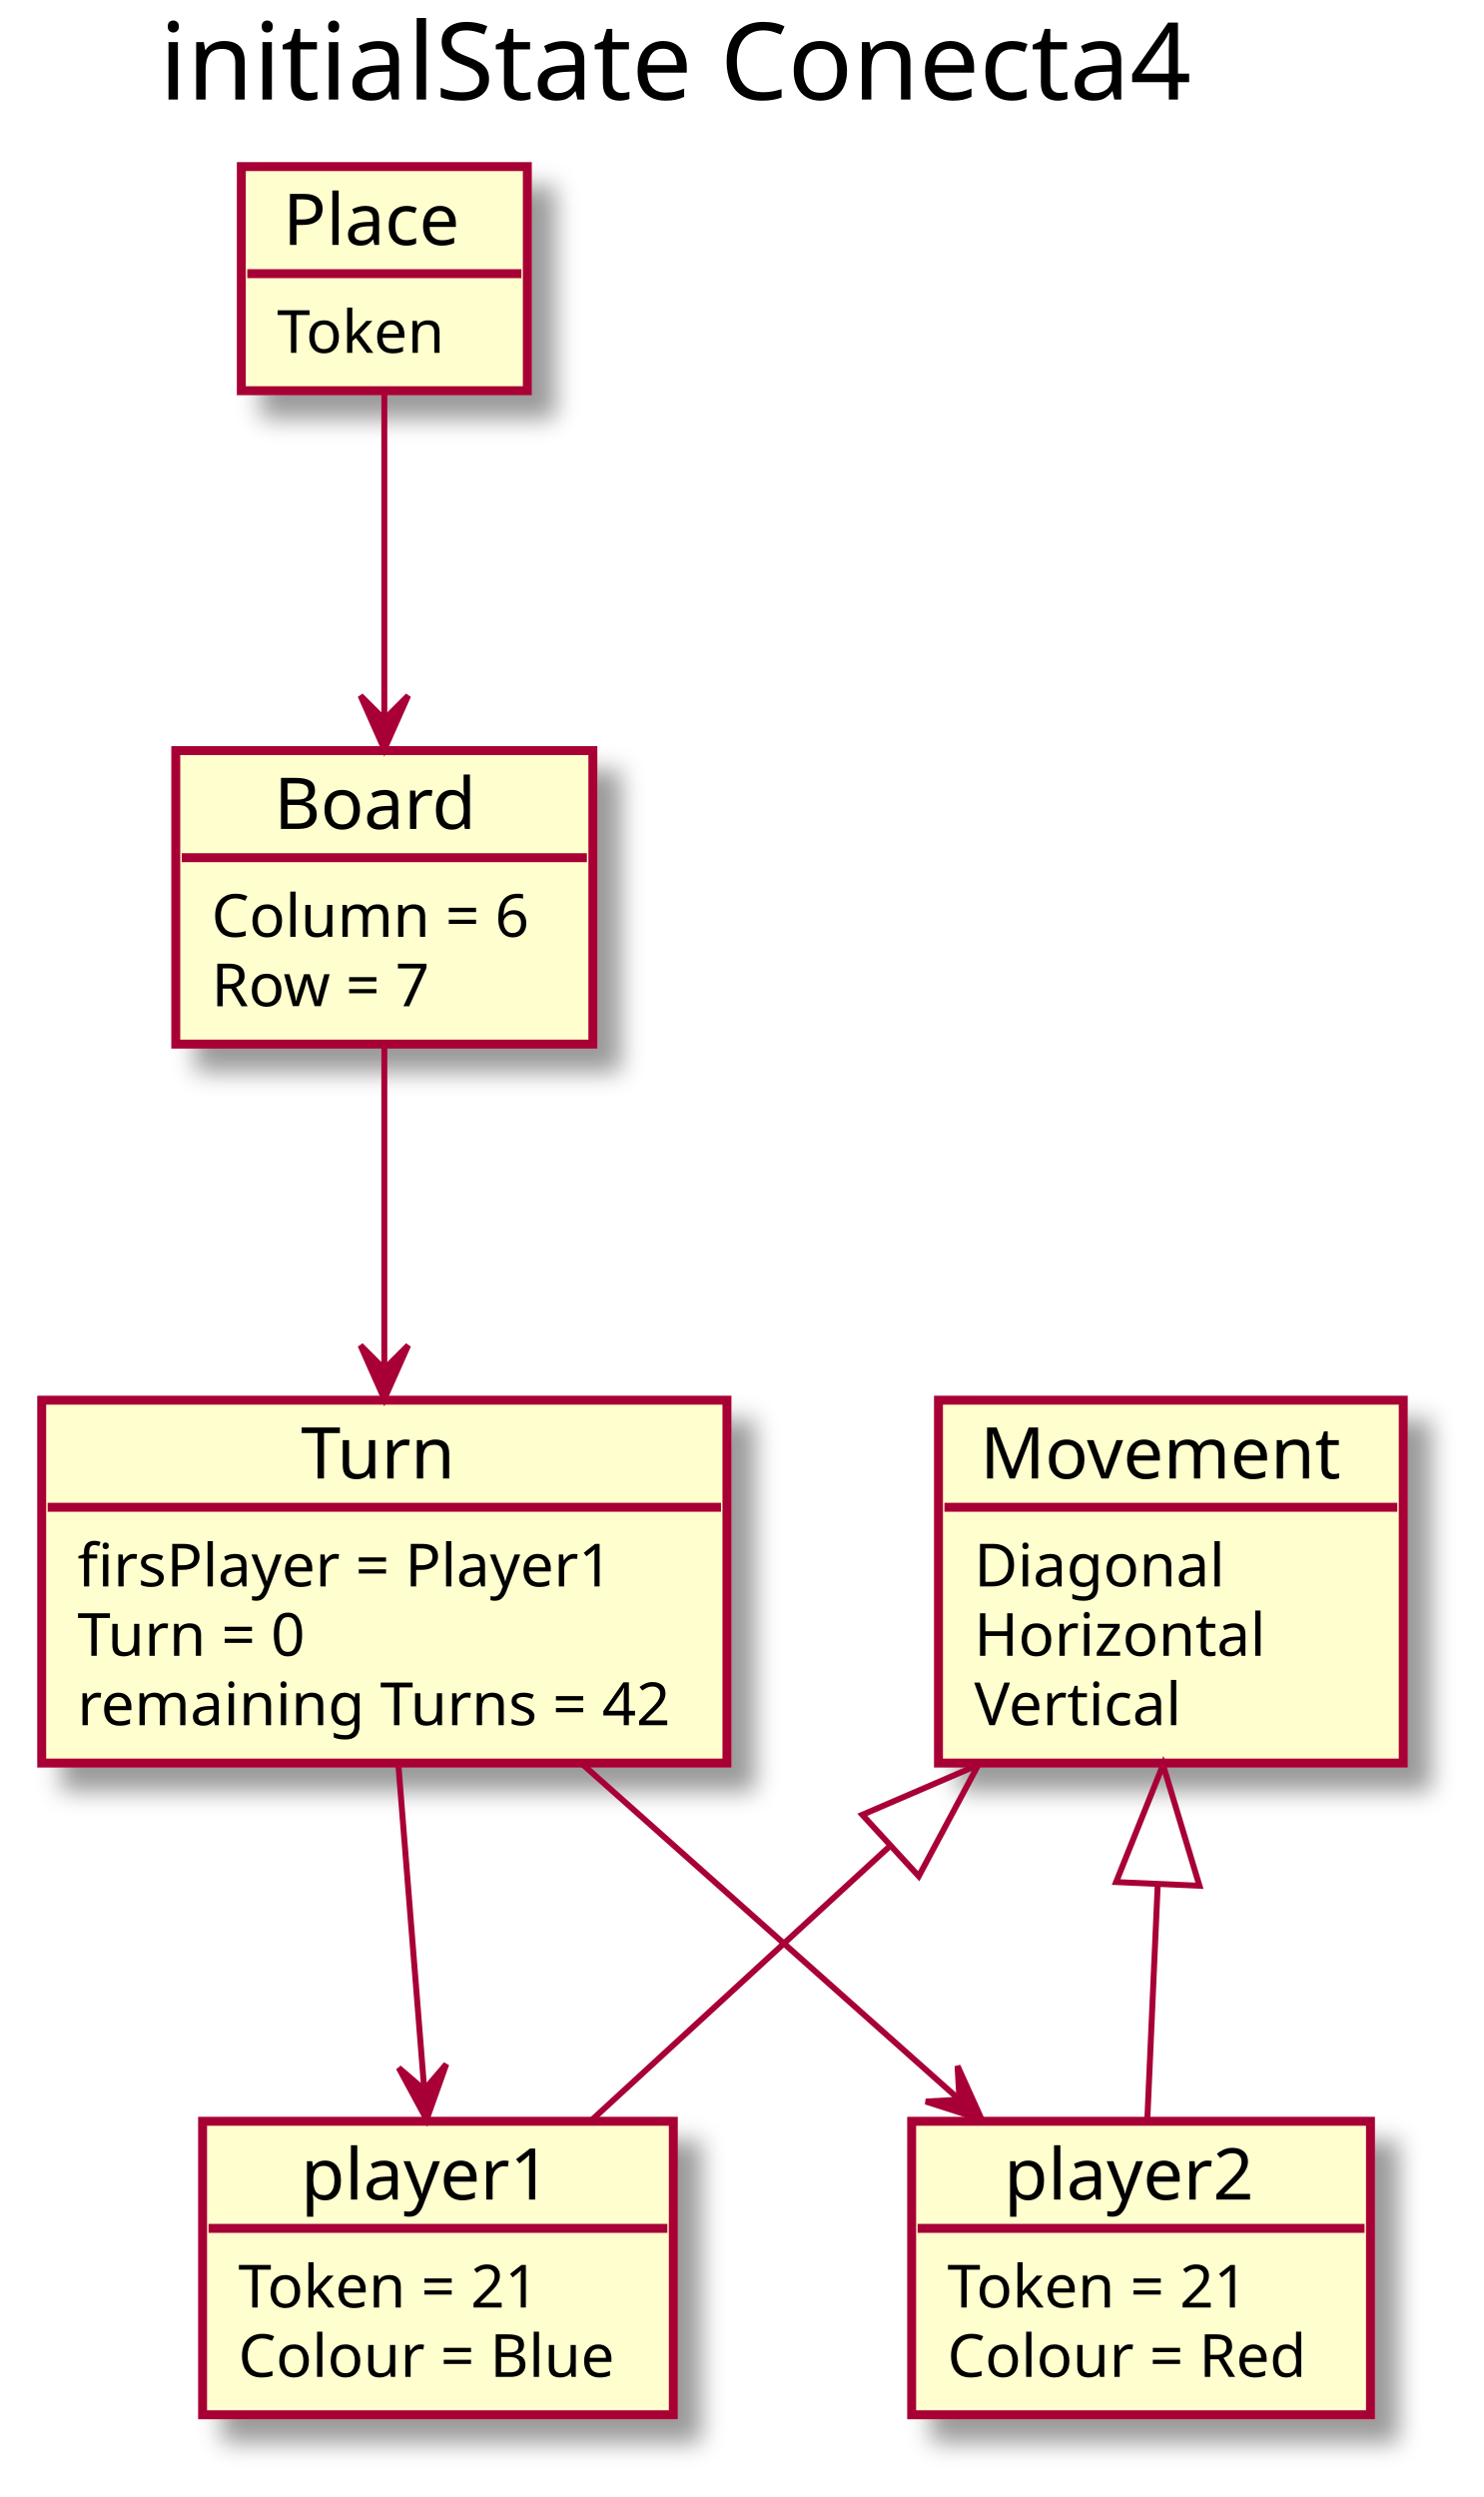
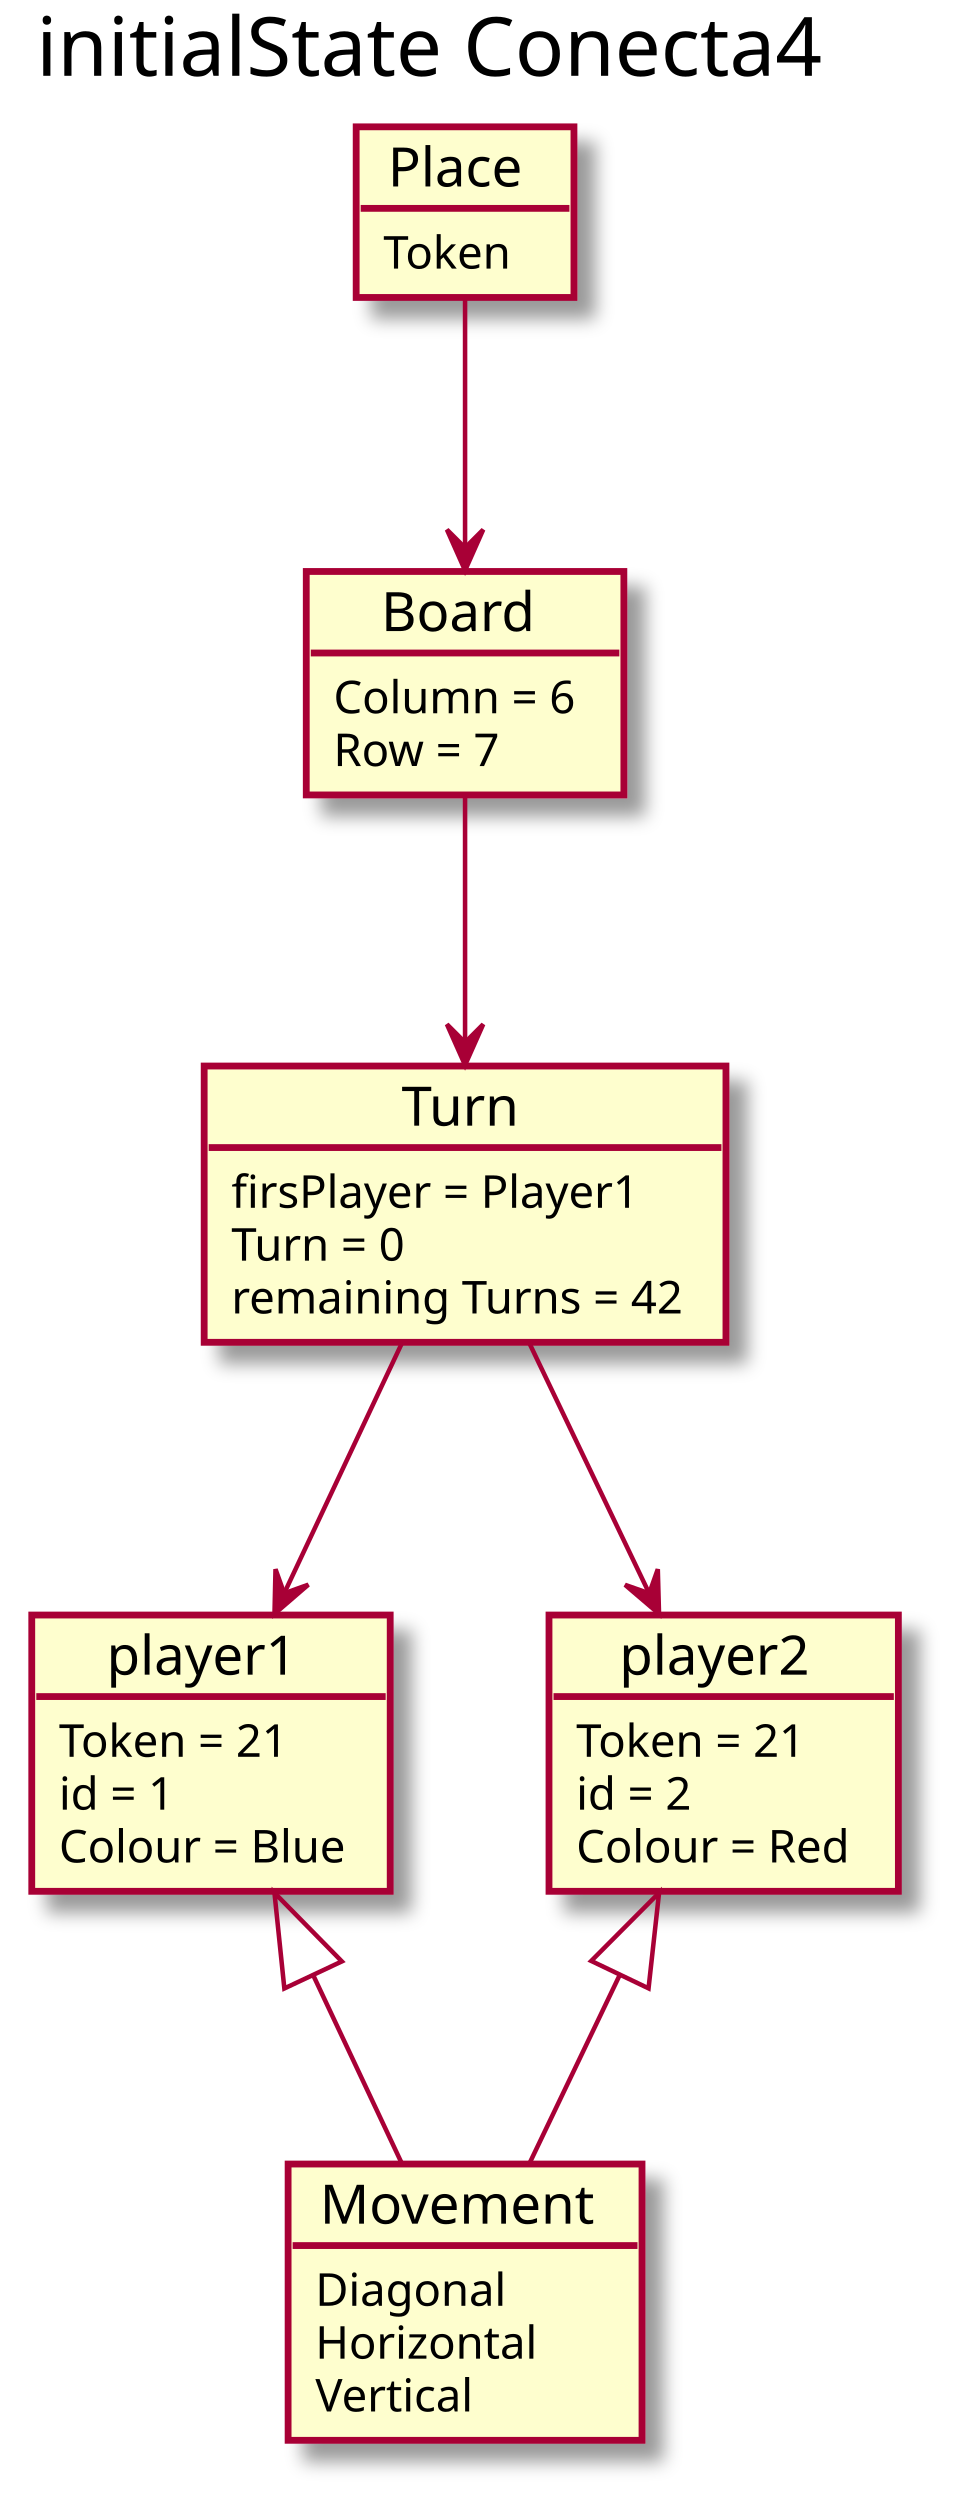
- <svg xmlns="http://www.w3.org/2000/svg" contentScriptType="application/ecmascript" contentStyleType="text/css" height="419px" preserveAspectRatio="none" style="width:249px;height:419px;background:#FFFFFF;" version="1.1" viewBox="0 0 249 419" width="249px" zoomAndPan="magnify">
+ <svg xmlns="http://www.w3.org/2000/svg" contentScriptType="application/ecmascript" contentStyleType="text/css" height="551px" preserveAspectRatio="none" style="width:212px;height:551px;background:#FFFFFF;" version="1.1" viewBox="0 0 212 551" width="212px" zoomAndPan="magnify">
  <defs>
-     <filter height="300%" id="f17gqqm9vylopz" width="300%" x="-1" y="-1">
+     <filter height="300%" id="f13iryxc2uelxt" width="300%" x="-1" y="-1">
      <feGaussianBlur result="blurOut" stdDeviation="2.0" />
      <feColorMatrix in="blurOut" result="blurOut2" type="matrix" values="0 0 0 0 0 0 0 0 0 0 0 0 0 0 0 0 0 0 .4 0" />
      <feOffset dx="4.0" dy="4.0" in="blurOut2" result="blurOut3" />
      <feBlend in="SourceGraphic" in2="blurOut3" mode="normal" />
    </filter>
  </defs>
  <g>
-     <text fill="#000000" font-family="sans-serif" font-size="18" lengthAdjust="spacing" textLength="183" x="26.75" y="16.708">initialState Conecta4</text>
-     <rect fill="#FEFECE" filter="url(#f17gqqm9vylopz)" height="49.25" style="stroke:#A80036;stroke-width:1.5;" width="79" x="34" y="355.953" />
-     <text fill="#000000" font-family="sans-serif" font-size="12" lengthAdjust="spacing" textLength="46" x="50.5" y="369.092">player1</text>
-     <line style="stroke:#A80036;stroke-width:1.5;" x1="35" x2="112" y1="373.922" y2="373.922" />
-     <text fill="#000000" font-family="sans-serif" font-size="10" lengthAdjust="spacing" textLength="54" x="40" y="387.204">Token = 21</text>
-     <text fill="#000000" font-family="sans-serif" font-size="10" lengthAdjust="spacing" textLength="67" x="40" y="398.845">Colour = Blue</text>
-     <rect fill="#FEFECE" filter="url(#f17gqqm9vylopz)" height="49.25" style="stroke:#A80036;stroke-width:1.5;" width="77" x="153" y="355.953" />
-     <text fill="#000000" font-family="sans-serif" font-size="12" lengthAdjust="spacing" textLength="46" x="168.5" y="369.092">player2</text>
-     <line style="stroke:#A80036;stroke-width:1.5;" x1="154" x2="229" y1="373.922" y2="373.922" />
-     <text fill="#000000" font-family="sans-serif" font-size="10" lengthAdjust="spacing" textLength="54" x="159" y="387.204">Token = 21</text>
-     <text fill="#000000" font-family="sans-serif" font-size="10" lengthAdjust="spacing" textLength="65" x="159" y="398.845">Colour = Red</text>
-     <rect fill="#FEFECE" filter="url(#f17gqqm9vylopz)" height="49.25" style="stroke:#A80036;stroke-width:1.5;" width="70" x="29.5" y="125.953" />
-     <text fill="#000000" font-family="sans-serif" font-size="12" lengthAdjust="spacing" textLength="37" x="46" y="139.092">Board</text>
-     <line style="stroke:#A80036;stroke-width:1.5;" x1="30.5" x2="98.5" y1="143.922" y2="143.922" />
-     <text fill="#000000" font-family="sans-serif" font-size="10" lengthAdjust="spacing" textLength="58" x="35.5" y="157.204">Column = 6</text>
-     <text fill="#000000" font-family="sans-serif" font-size="10" lengthAdjust="spacing" textLength="41" x="35.5" y="168.845">Row = 7</text>
-     <rect fill="#FEFECE" filter="url(#f17gqqm9vylopz)" height="60.891" style="stroke:#A80036;stroke-width:1.5;" width="115" x="7" y="234.953" />
-     <text fill="#000000" font-family="sans-serif" font-size="12" lengthAdjust="spacing" textLength="28" x="50.5" y="248.092">Turn</text>
-     <line style="stroke:#A80036;stroke-width:1.5;" x1="8" x2="121" y1="252.922" y2="252.922" />
-     <text fill="#000000" font-family="sans-serif" font-size="10" lengthAdjust="spacing" textLength="97" x="13" y="266.204">firsPlayer = Player1</text>
-     <text fill="#000000" font-family="sans-serif" font-size="10" lengthAdjust="spacing" textLength="41" x="13" y="277.845">Turn = 0</text>
-     <text fill="#000000" font-family="sans-serif" font-size="10" lengthAdjust="spacing" textLength="103" x="13" y="289.485">remaining Turns = 42</text>
-     <rect fill="#FEFECE" filter="url(#f17gqqm9vylopz)" height="37.609" style="stroke:#A80036;stroke-width:1.5;" width="48" x="40.5" y="27.953" />
-     <text fill="#000000" font-family="sans-serif" font-size="12" lengthAdjust="spacing" textLength="34" x="47.5" y="41.092">Place</text>
-     <line style="stroke:#A80036;stroke-width:1.5;" x1="41.5" x2="87.5" y1="45.922" y2="45.922" />
-     <text fill="#000000" font-family="sans-serif" font-size="10" lengthAdjust="spacing" textLength="28" x="46.5" y="59.204">Token</text>
-     <rect fill="#FEFECE" filter="url(#f17gqqm9vylopz)" height="60.891" style="stroke:#A80036;stroke-width:1.5;" width="78" x="157.5" y="234.953" />
-     <text fill="#000000" font-family="sans-serif" font-size="12" lengthAdjust="spacing" textLength="64" x="164.5" y="248.092">Movement</text>
-     <line style="stroke:#A80036;stroke-width:1.5;" x1="158.5" x2="234.5" y1="252.922" y2="252.922" />
-     <text fill="#000000" font-family="sans-serif" font-size="10" lengthAdjust="spacing" textLength="42" x="163.5" y="266.204">Diagonal</text>
-     <text fill="#000000" font-family="sans-serif" font-size="10" lengthAdjust="spacing" textLength="49" x="163.5" y="277.845">Horizontal</text>
-     <text fill="#000000" font-family="sans-serif" font-size="10" lengthAdjust="spacing" textLength="36" x="163.5" y="289.485">Vertical</text>
-     <path codeLine="10" d="M64.5,66.103 C64.5,81.193 64.5,102.943 64.5,120.453 " fill="none" id="Place-to-Board" style="stroke:#A80036;stroke-width:1.0;" />
-     <polygon fill="#A80036" points="64.5,125.733,68.5,116.733,64.5,120.733,60.5,116.733,64.5,125.733" style="stroke:#A80036;stroke-width:1.0;" />
-     <path codeLine="11" d="M64.5,175.143 C64.5,190.863 64.5,211.763 64.5,229.393 " fill="none" id="Board-to-Turn" style="stroke:#A80036;stroke-width:1.0;" />
-     <polygon fill="#A80036" points="64.5,234.753,68.5,225.753,64.5,229.753,60.5,225.753,64.5,234.753" style="stroke:#A80036;stroke-width:1.0;" />
-     <path codeLine="12" d="M66.86,296.143 C68.21,312.973 69.87,333.933 71.2,350.623 " fill="none" id="Turn-to-player1" style="stroke:#A80036;stroke-width:1.0;" />
-     <polygon fill="#A80036" points="71.6,355.653,74.894,346.371,71.214,350.668,66.918,346.988,71.6,355.653" style="stroke:#A80036;stroke-width:1.0;" />
-     <path codeLine="13" d="M97.87,296.143 C117.27,313.403 141.56,335.023 160.54,351.903 " fill="none" id="Turn-to-player2" style="stroke:#A80036;stroke-width:1.0;" />
-     <polygon fill="#A80036" points="164.75,355.653,160.7,346.675,161.02,352.323,155.372,352.643,164.75,355.653" style="stroke:#A80036;stroke-width:1.0;" />
-     <path codeLine="14" d="M149.23,309.883 C132.3,325.433 113.86,342.383 99.41,355.653 " fill="none" id="Movement-backto-player1" style="stroke:#A80036;stroke-width:1.0;" />
-     <polygon fill="none" points="144.72,304.523,164.18,296.143,154.19,314.833,144.72,304.523" style="stroke:#A80036;stroke-width:1.0;" />
-     <path codeLine="15" d="M194.3,316.133 C193.69,329.863 193.06,344.143 192.55,355.653 " fill="none" id="Movement-backto-player2" style="stroke:#A80036;stroke-width:1.0;" />
-     <polygon fill="none" points="187.31,315.813,195.19,296.143,201.3,316.433,187.31,315.813" style="stroke:#A80036;stroke-width:1.0;" />
+     <text fill="#000000" font-family="sans-serif" font-size="18" lengthAdjust="spacing" textLength="183" x="8" y="16.708">initialState Conecta4</text>
+     <rect fill="#FEFECE" filter="url(#f13iryxc2uelxt)" height="60.891" style="stroke:#A80036;stroke-width:1.5;" width="79" x="7" y="355.953" />
+     <text fill="#000000" font-family="sans-serif" font-size="12" lengthAdjust="spacing" textLength="46" x="23.5" y="369.092">player1</text>
+     <line style="stroke:#A80036;stroke-width:1.5;" x1="8" x2="85" y1="373.922" y2="373.922" />
+     <text fill="#000000" font-family="sans-serif" font-size="10" lengthAdjust="spacing" textLength="54" x="13" y="387.204">Token = 21</text>
+     <text fill="#000000" font-family="sans-serif" font-size="10" lengthAdjust="spacing" textLength="28" x="13" y="398.845">id = 1</text>
+     <text fill="#000000" font-family="sans-serif" font-size="10" lengthAdjust="spacing" textLength="67" x="13" y="410.485">Colour = Blue</text>
+     <rect fill="#FEFECE" filter="url(#f13iryxc2uelxt)" height="60.891" style="stroke:#A80036;stroke-width:1.5;" width="77" x="121" y="355.953" />
+     <text fill="#000000" font-family="sans-serif" font-size="12" lengthAdjust="spacing" textLength="46" x="136.5" y="369.092">player2</text>
+     <line style="stroke:#A80036;stroke-width:1.5;" x1="122" x2="197" y1="373.922" y2="373.922" />
+     <text fill="#000000" font-family="sans-serif" font-size="10" lengthAdjust="spacing" textLength="54" x="127" y="387.204">Token = 21</text>
+     <text fill="#000000" font-family="sans-serif" font-size="10" lengthAdjust="spacing" textLength="28" x="127" y="398.845">id = 2</text>
+     <text fill="#000000" font-family="sans-serif" font-size="10" lengthAdjust="spacing" textLength="65" x="127" y="410.485">Colour = Red</text>
+     <rect fill="#FEFECE" filter="url(#f13iryxc2uelxt)" height="49.25" style="stroke:#A80036;stroke-width:1.5;" width="70" x="67.5" y="125.953" />
+     <text fill="#000000" font-family="sans-serif" font-size="12" lengthAdjust="spacing" textLength="37" x="84" y="139.092">Board</text>
+     <line style="stroke:#A80036;stroke-width:1.5;" x1="68.5" x2="136.5" y1="143.922" y2="143.922" />
+     <text fill="#000000" font-family="sans-serif" font-size="10" lengthAdjust="spacing" textLength="58" x="73.5" y="157.204">Column = 6</text>
+     <text fill="#000000" font-family="sans-serif" font-size="10" lengthAdjust="spacing" textLength="41" x="73.5" y="168.845">Row = 7</text>
+     <rect fill="#FEFECE" filter="url(#f13iryxc2uelxt)" height="60.891" style="stroke:#A80036;stroke-width:1.5;" width="115" x="45" y="234.953" />
+     <text fill="#000000" font-family="sans-serif" font-size="12" lengthAdjust="spacing" textLength="28" x="88.5" y="248.092">Turn</text>
+     <line style="stroke:#A80036;stroke-width:1.5;" x1="46" x2="159" y1="252.922" y2="252.922" />
+     <text fill="#000000" font-family="sans-serif" font-size="10" lengthAdjust="spacing" textLength="97" x="51" y="266.204">firsPlayer = Player1</text>
+     <text fill="#000000" font-family="sans-serif" font-size="10" lengthAdjust="spacing" textLength="41" x="51" y="277.845">Turn = 0</text>
+     <text fill="#000000" font-family="sans-serif" font-size="10" lengthAdjust="spacing" textLength="103" x="51" y="289.485">remaining Turns = 42</text>
+     <rect fill="#FEFECE" filter="url(#f13iryxc2uelxt)" height="37.609" style="stroke:#A80036;stroke-width:1.5;" width="48" x="78.5" y="27.953" />
+     <text fill="#000000" font-family="sans-serif" font-size="12" lengthAdjust="spacing" textLength="34" x="85.5" y="41.092">Place</text>
+     <line style="stroke:#A80036;stroke-width:1.5;" x1="79.5" x2="125.5" y1="45.922" y2="45.922" />
+     <text fill="#000000" font-family="sans-serif" font-size="10" lengthAdjust="spacing" textLength="28" x="84.5" y="59.204">Token</text>
+     <rect fill="#FEFECE" filter="url(#f13iryxc2uelxt)" height="60.891" style="stroke:#A80036;stroke-width:1.5;" width="78" x="63.5" y="476.953" />
+     <text fill="#000000" font-family="sans-serif" font-size="12" lengthAdjust="spacing" textLength="64" x="70.5" y="490.092">Movement</text>
+     <line style="stroke:#A80036;stroke-width:1.5;" x1="64.5" x2="140.5" y1="494.922" y2="494.922" />
+     <text fill="#000000" font-family="sans-serif" font-size="10" lengthAdjust="spacing" textLength="42" x="69.5" y="508.204">Diagonal</text>
+     <text fill="#000000" font-family="sans-serif" font-size="10" lengthAdjust="spacing" textLength="49" x="69.5" y="519.845">Horizontal</text>
+     <text fill="#000000" font-family="sans-serif" font-size="10" lengthAdjust="spacing" textLength="36" x="69.5" y="531.485">Vertical</text>
+     <path codeLine="10" d="M102.5,66.103 C102.5,81.193 102.5,102.943 102.5,120.453 " fill="none" id="Place-to-Board" style="stroke:#A80036;stroke-width:1.0;" />
+     <polygon fill="#A80036" points="102.5,125.733,106.5,116.733,102.5,120.733,98.5,116.733,102.5,125.733" style="stroke:#A80036;stroke-width:1.0;" />
+     <path codeLine="11" d="M102.5,175.143 C102.5,190.863 102.5,211.763 102.5,229.393 " fill="none" id="Board-to-Turn" style="stroke:#A80036;stroke-width:1.0;" />
+     <polygon fill="#A80036" points="102.5,234.753,106.5,225.753,102.5,229.753,98.5,225.753,102.5,234.753" style="stroke:#A80036;stroke-width:1.0;" />
+     <path codeLine="12" d="M88.51,296.173 C80.7,312.783 70.91,333.573 62.76,350.903 " fill="none" id="Turn-to-player1" style="stroke:#A80036;stroke-width:1.0;" />
+     <polygon fill="#A80036" points="60.5,355.693,67.956,349.259,62.632,351.171,60.72,345.847,60.5,355.693" style="stroke:#A80036;stroke-width:1.0;" />
+     <path codeLine="13" d="M116.74,296.173 C124.69,312.783 134.65,333.573 142.95,350.903 " fill="none" id="Turn-to-player2" style="stroke:#A80036;stroke-width:1.0;" />
+     <polygon fill="#A80036" points="145.25,355.693,144.979,345.848,143.094,351.182,137.761,349.297,145.25,355.693" style="stroke:#A80036;stroke-width:1.0;" />
+     <path codeLine="14" d="M69.05,435.373 C75.62,449.343 82.62,464.203 88.5,476.693 " fill="none" id="player1-backto-Movement" style="stroke:#A80036;stroke-width:1.0;" />
+     <polygon fill="none" points="62.67,438.253,60.49,417.173,75.34,432.293,62.67,438.253" style="stroke:#A80036;stroke-width:1.0;" />
+     <path codeLine="15" d="M136.55,435.373 C129.86,449.343 122.74,464.203 116.75,476.693 " fill="none" id="player2-backto-Movement" style="stroke:#A80036;stroke-width:1.0;" />
+     <polygon fill="none" points="130.31,432.193,145.26,417.173,142.94,438.233,130.31,432.193" style="stroke:#A80036;stroke-width:1.0;" />
  </g>
</svg>
